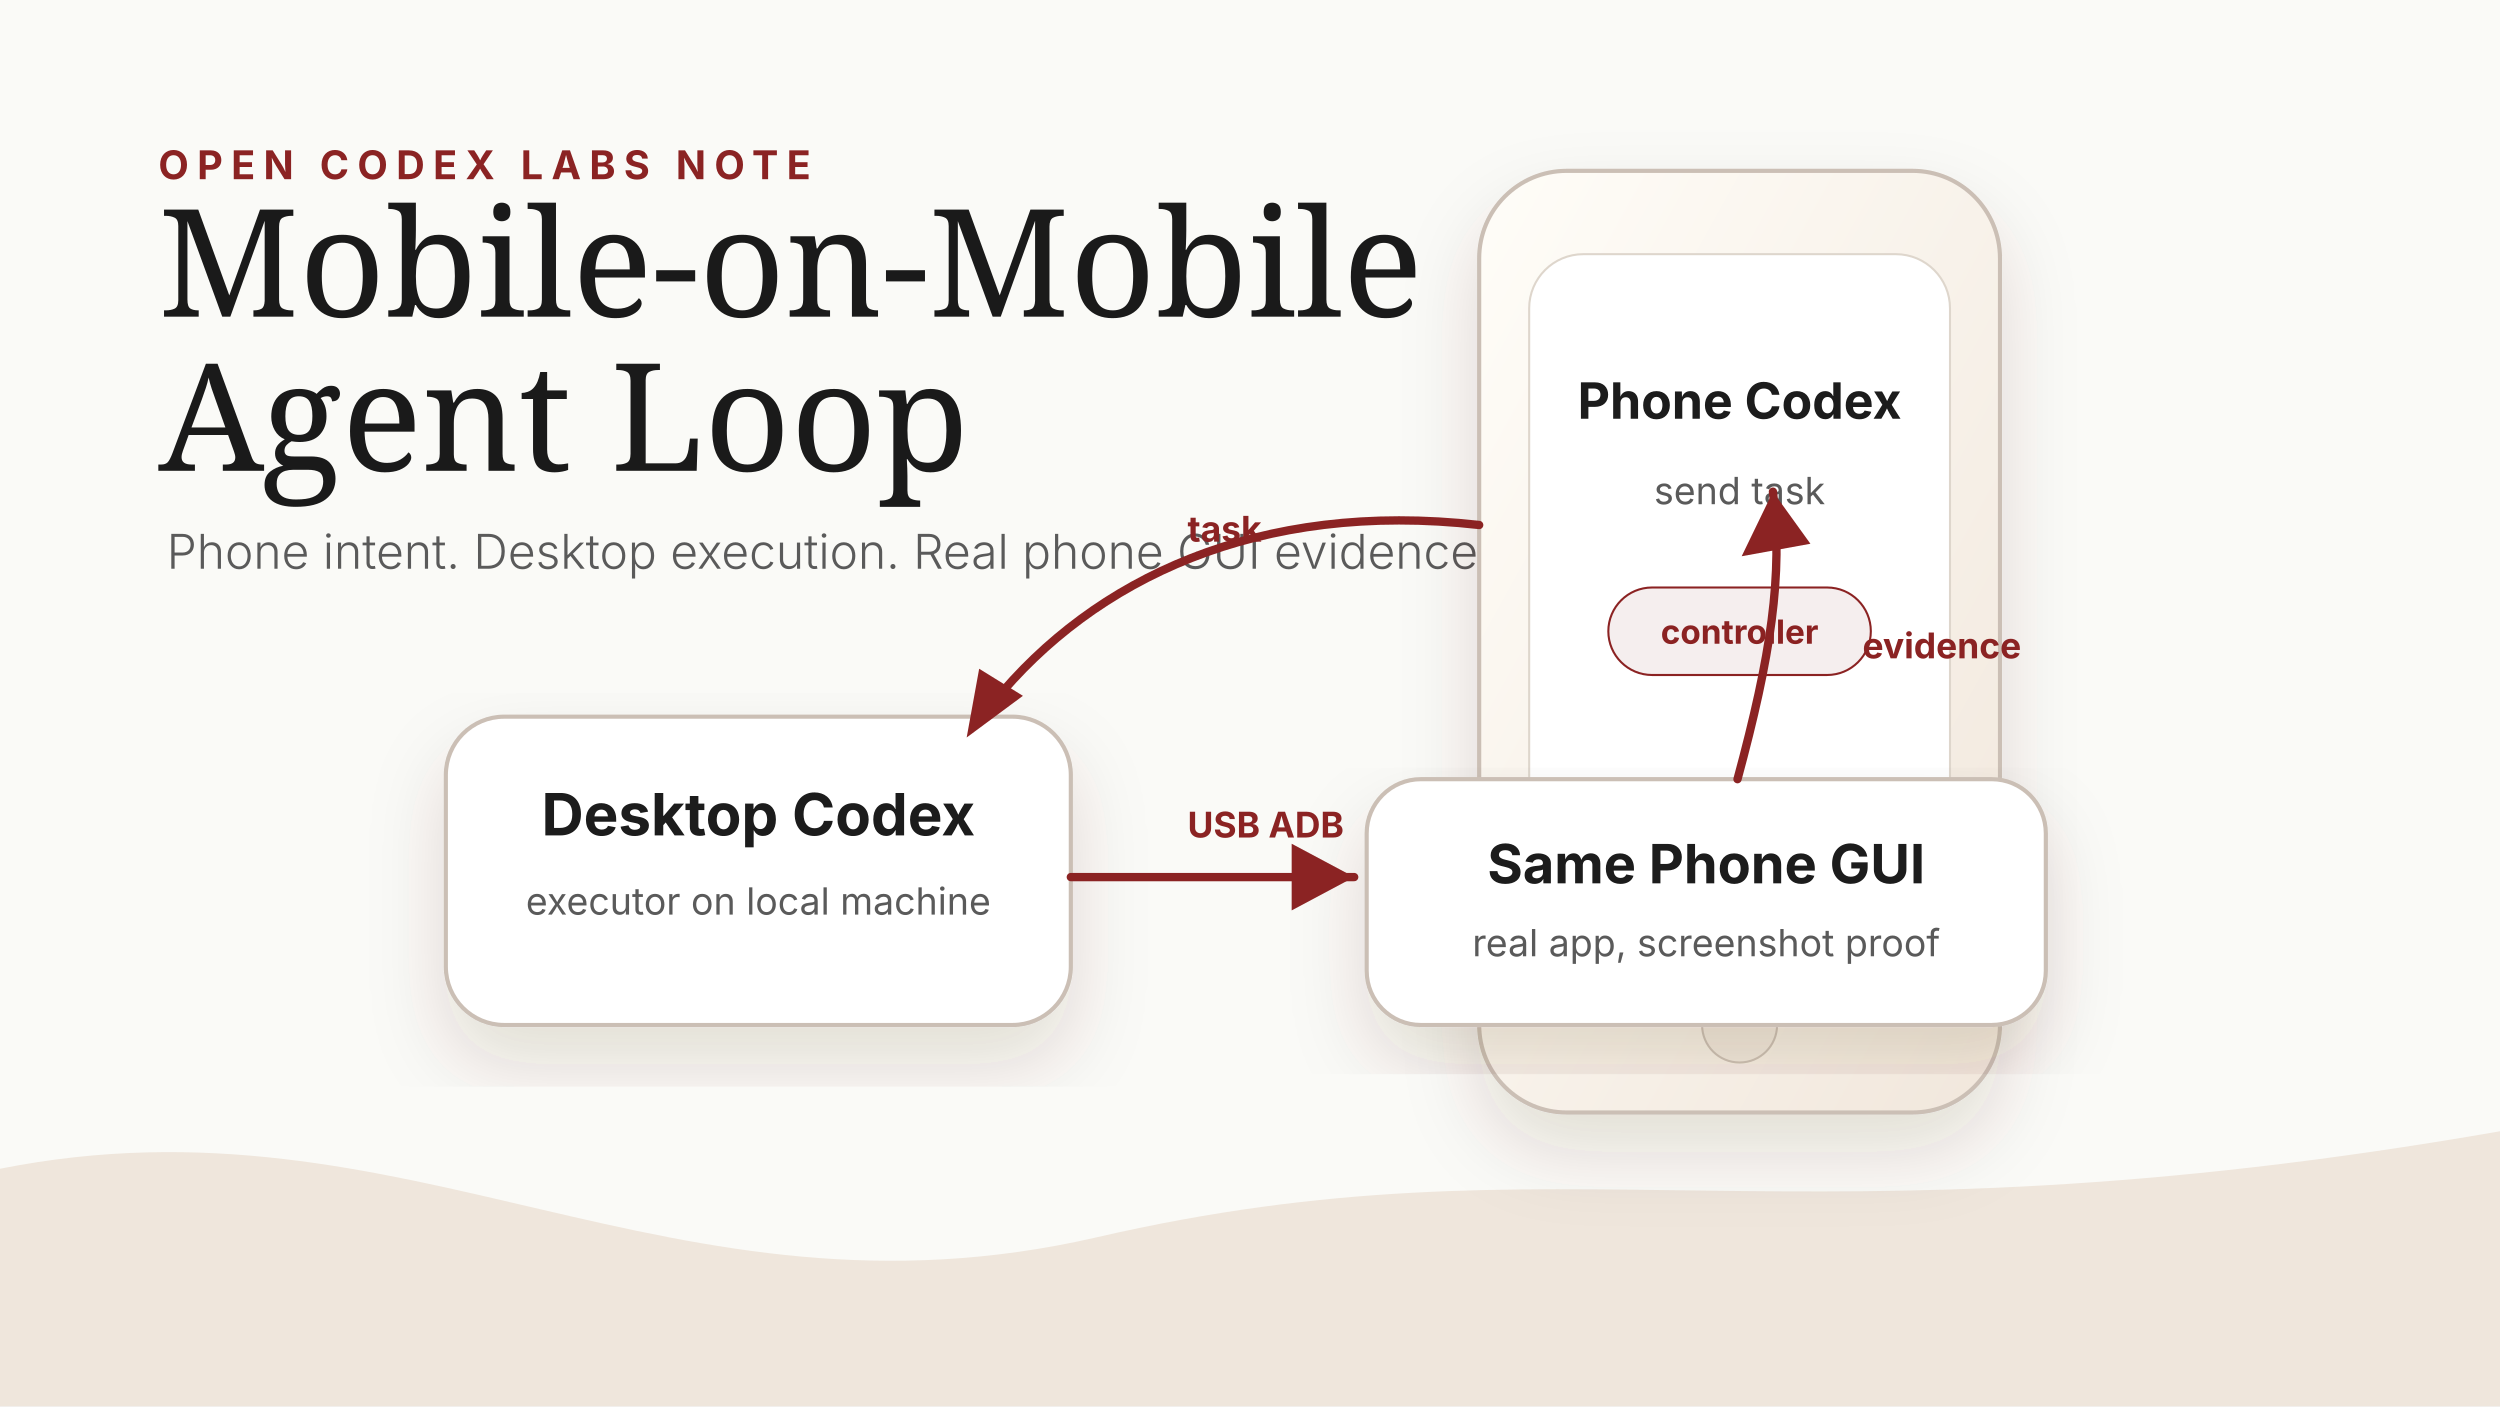
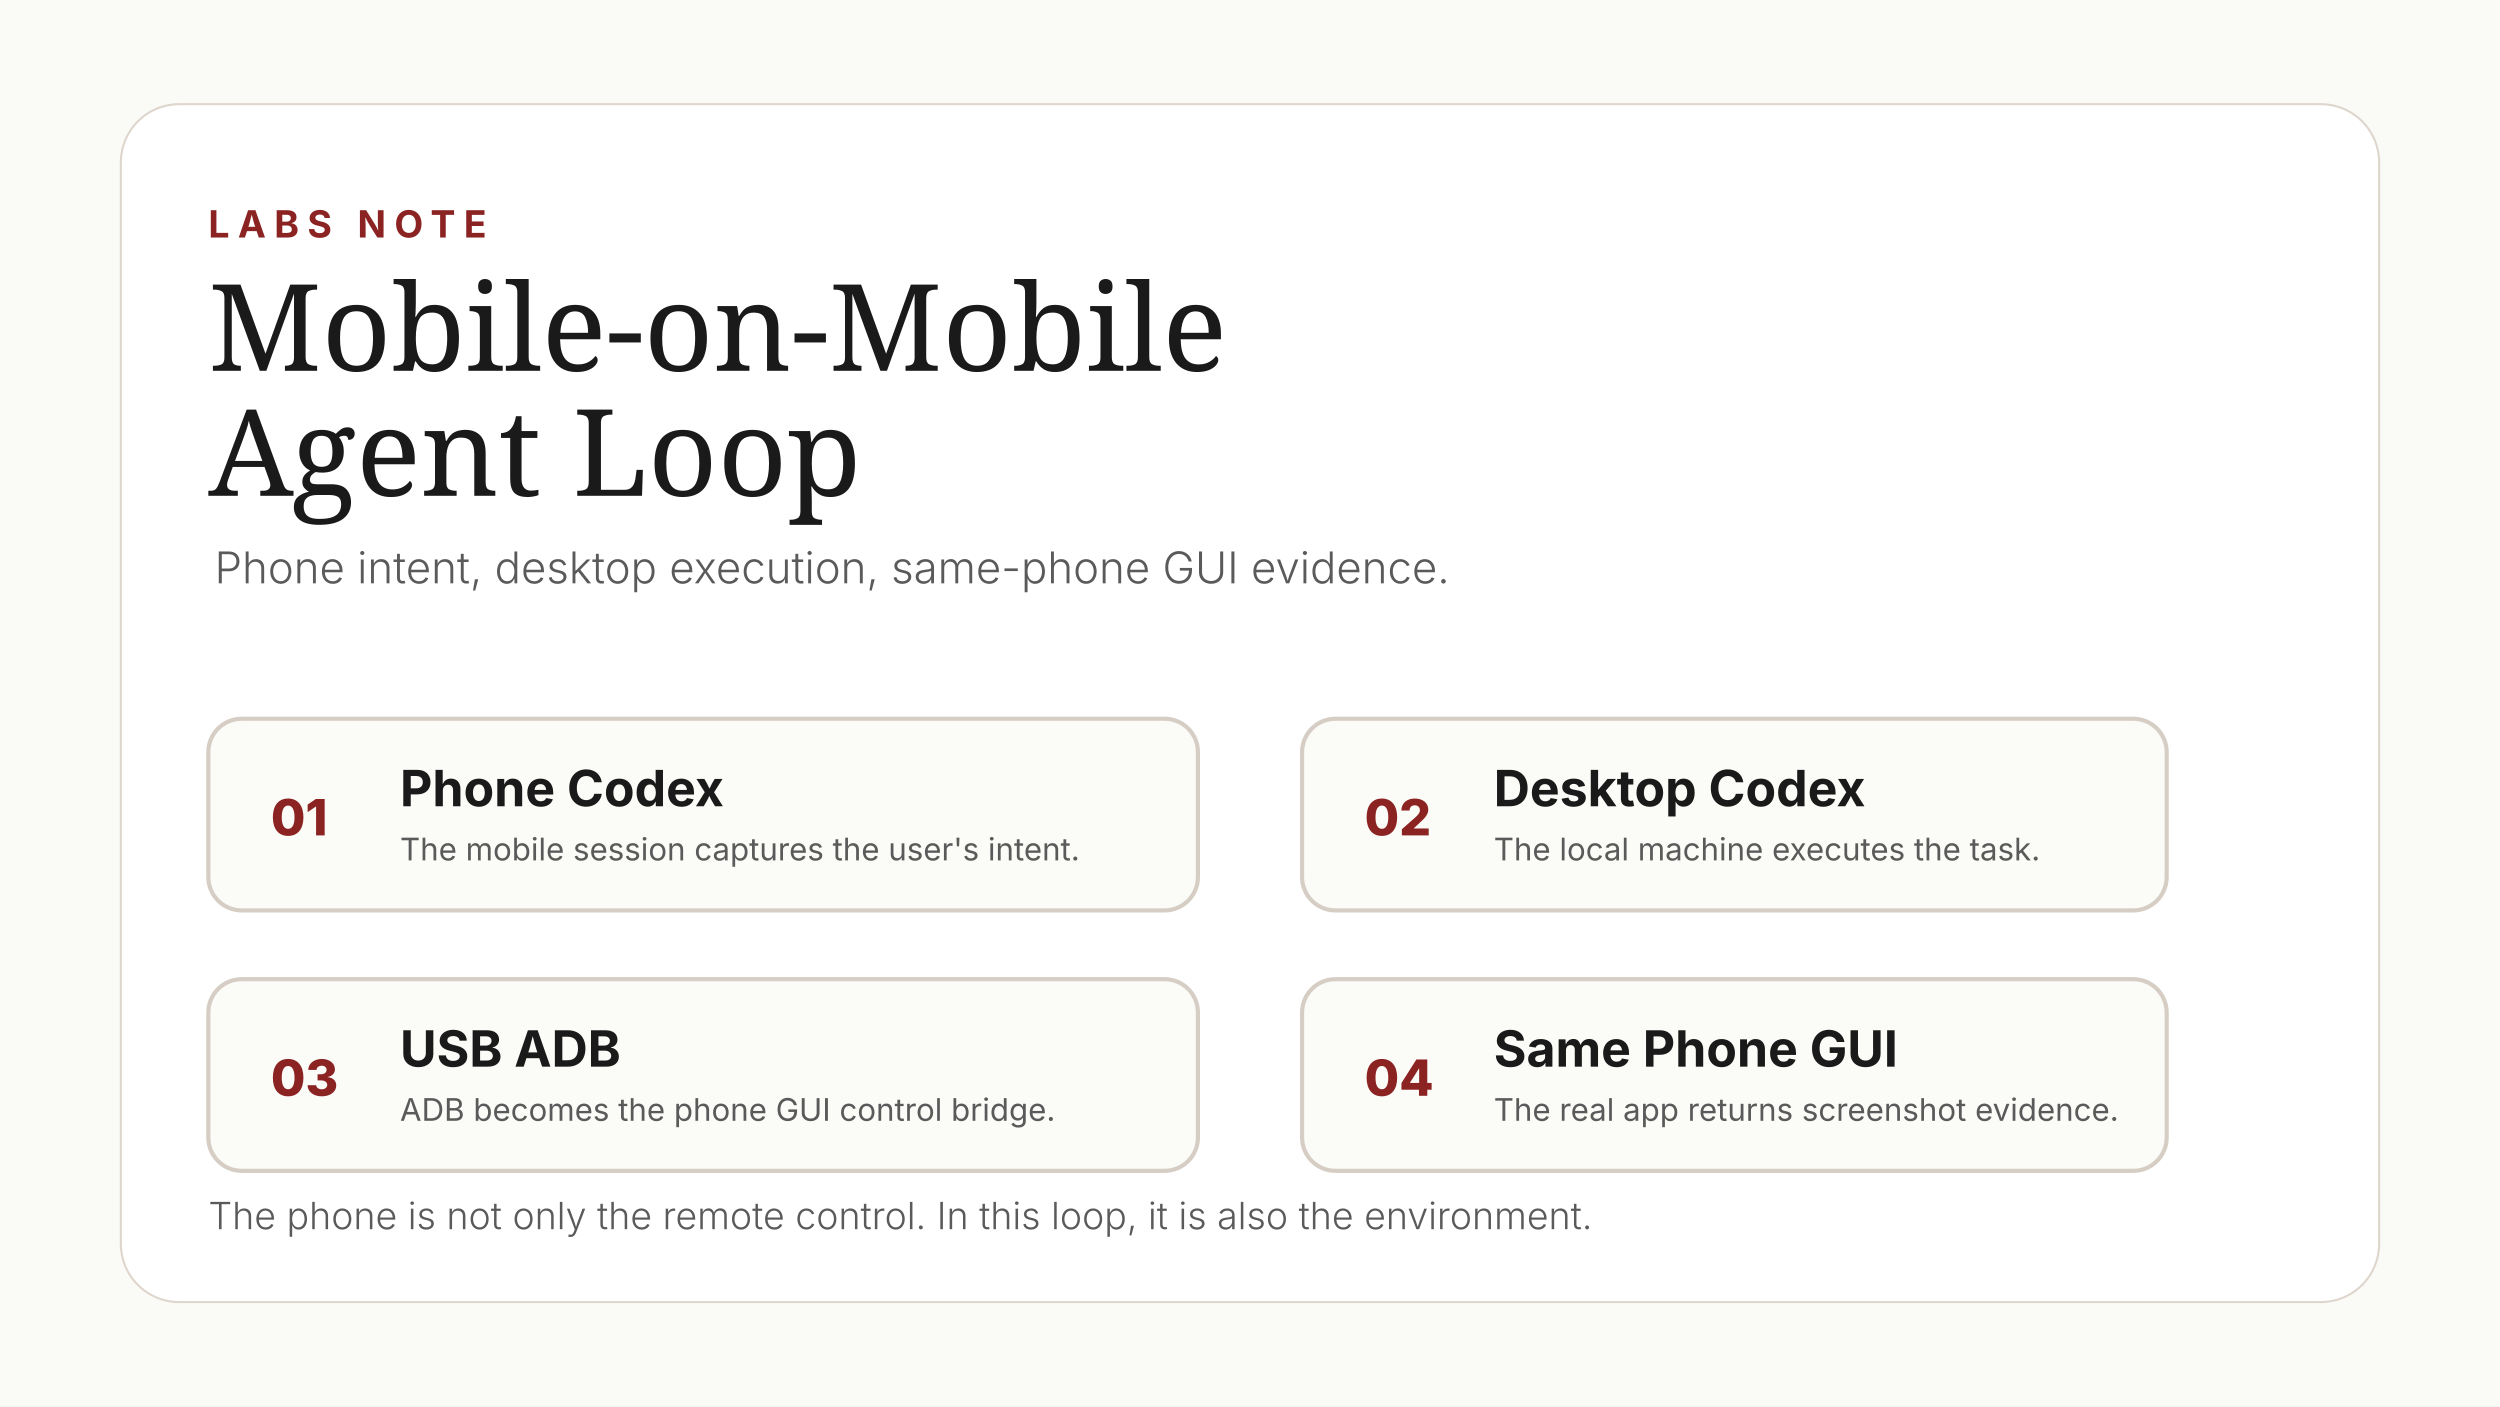
<svg xmlns="http://www.w3.org/2000/svg" width="1200" height="675" viewBox="0 0 1200 675" role="img" aria-labelledby="title desc">
-   <defs>
-     <linearGradient id="paper" x1="0" x2="1" y1="0" y2="1">
-       <stop offset="0" stop-color="#fffdf8" />
-       <stop offset="1" stop-color="#f1e7dc" />
-     </linearGradient>
-     <filter id="shadow" x="-20%" y="-20%" width="140%" height="140%">
-       <feDropShadow dx="0" dy="18" stdDeviation="18" flood-color="#5a3322" flood-opacity="0.14" />
-     </filter>
-   </defs>
  <rect width="1200" height="675" fill="#fafaf7" />
-   <path d="M0 561 C196 522 321 641 526 594 C751 542 856 603 1200 543 L1200 675 L0 675 Z" fill="#efe6dc" />
-   <text x="76" y="86" fill="#8b2323" font-family="Outfit, Inter, sans-serif" font-size="19" font-weight="700" letter-spacing="4">OPEN CODEX LABS NOTE</text>
-   <text x="76" y="152" fill="#1a1a1a" font-family="Newsreader, Georgia, serif" font-size="72" font-weight="500">Mobile-on-Mobile</text>
-   <text x="76" y="226" fill="#1a1a1a" font-family="Newsreader, Georgia, serif" font-size="72" font-weight="500">Agent Loop</text>
-   <text x="80" y="273" fill="#5a5a5a" font-family="Outfit, Inter, sans-serif" font-size="23" font-weight="300">Phone intent. Desktop execution. Real phone GUI evidence.</text>
-   <g filter="url(#shadow)">
-     <rect x="710" y="82" width="250" height="452" rx="42" fill="url(#paper)" stroke="#cbbfb5" stroke-width="2" />
-     <rect x="734" y="122" width="202" height="338" rx="26" fill="#ffffff" stroke="#ded6cc" />
-     <circle cx="835" cy="492" r="18" fill="#efe6dc" stroke="#cbbfb5" />
-     <text x="835" y="201" text-anchor="middle" fill="#1a1a1a" font-family="Outfit, Inter, sans-serif" font-size="24" font-weight="700">Phone Codex</text>
-     <text x="835" y="242" text-anchor="middle" fill="#5a5a5a" font-family="Outfit, Inter, sans-serif" font-size="18">send task</text>
-     <rect x="772" y="282" width="126" height="42" rx="21" fill="#f5eeee" stroke="#8b2323" />
-     <text x="835" y="309" text-anchor="middle" fill="#8b2323" font-family="Outfit, Inter, sans-serif" font-size="16" font-weight="700">controller</text>
+   <rect x="58" y="50" width="1084" height="575" rx="28" fill="#ffffff" stroke="#ded6cc" />
+   <text x="100" y="114" fill="#8b2323" font-family="Outfit, Inter, sans-serif" font-size="18" font-weight="700" letter-spacing="4">LABS NOTE</text>
+   <text x="100" y="178" fill="#1a1a1a" font-family="Newsreader, Georgia, serif" font-size="58" font-weight="500">Mobile-on-Mobile</text>
+   <text x="100" y="238" fill="#1a1a1a" font-family="Newsreader, Georgia, serif" font-size="58" font-weight="500">Agent Loop</text>
+   <text x="103" y="280" fill="#5a5a5a" font-family="Outfit, Inter, sans-serif" font-size="21" font-weight="300">Phone intent, desktop execution, same-phone GUI evidence.</text>
+   <g font-family="Outfit, Inter, sans-serif">
+     <g transform="translate(100 345)">
+       <rect width="475" height="92" rx="16" fill="#fbfbf8" stroke="#d6cec4" stroke-width="2" />
+       <text x="30" y="56" fill="#8b2323" font-size="24" font-weight="800">01</text>
+       <text x="92" y="42" fill="#1a1a1a" font-size="24" font-weight="700">Phone Codex</text>
+       <text x="92" y="68" fill="#5a5a5a" font-size="15">The mobile session captures the user's intent.</text>
+     </g>
+     <g transform="translate(625 345)">
+       <rect width="415" height="92" rx="16" fill="#fbfbf8" stroke="#d6cec4" stroke-width="2" />
+       <text x="30" y="56" fill="#8b2323" font-size="24" font-weight="800">02</text>
+       <text x="92" y="42" fill="#1a1a1a" font-size="24" font-weight="700">Desktop Codex</text>
+       <text x="92" y="68" fill="#5a5a5a" font-size="15">The local machine executes the task.</text>
+     </g>
+     <g transform="translate(100 470)">
+       <rect width="475" height="92" rx="16" fill="#fbfbf8" stroke="#d6cec4" stroke-width="2" />
+       <text x="30" y="56" fill="#8b2323" font-size="24" font-weight="800">03</text>
+       <text x="92" y="42" fill="#1a1a1a" font-size="24" font-weight="700">USB ADB</text>
+       <text x="92" y="68" fill="#5a5a5a" font-size="15">ADB becomes the phone GUI control bridge.</text>
+     </g>
+     <g transform="translate(625 470)">
+       <rect width="415" height="92" rx="16" fill="#fbfbf8" stroke="#d6cec4" stroke-width="2" />
+       <text x="30" y="56" fill="#8b2323" font-size="24" font-weight="800">04</text>
+       <text x="92" y="42" fill="#1a1a1a" font-size="24" font-weight="700">Same Phone GUI</text>
+       <text x="92" y="68" fill="#5a5a5a" font-size="15">The real app returns screenshot evidence.</text>
+     </g>
  </g>
-   <g filter="url(#shadow)">
-     <rect x="214" y="344" width="300" height="148" rx="28" fill="#ffffff" stroke="#cbbfb5" stroke-width="2" />
-     <text x="364" y="401" text-anchor="middle" fill="#1a1a1a" font-family="Outfit, Inter, sans-serif" font-size="28" font-weight="700">Desktop Codex</text>
-     <text x="364" y="439" text-anchor="middle" fill="#5a5a5a" font-family="Outfit, Inter, sans-serif" font-size="18">executor on local machine</text>
-   </g>
-   <g filter="url(#shadow)">
-     <rect x="656" y="374" width="326" height="118" rx="26" fill="#ffffff" stroke="#cbbfb5" stroke-width="2" />
-     <text x="819" y="424" text-anchor="middle" fill="#1a1a1a" font-family="Outfit, Inter, sans-serif" font-size="26" font-weight="700">Same Phone GUI</text>
-     <text x="819" y="459" text-anchor="middle" fill="#5a5a5a" font-family="Outfit, Inter, sans-serif" font-size="18">real app, screenshot proof</text>
-   </g>
-   <path d="M710 252 C604 240 525 278 477 337" fill="none" stroke="#8b2323" stroke-width="4" stroke-linecap="round" />
-   <path d="M491 334 L464 354 L470 321" fill="#8b2323" />
-   <text x="570" y="260" fill="#8b2323" font-family="Outfit, Inter, sans-serif" font-size="17" font-weight="700">task</text>
-   <path d="M514 421 L650 421" fill="none" stroke="#8b2323" stroke-width="4" stroke-linecap="round" />
-   <path d="M650 421 L620 405 L620 437" fill="#8b2323" />
-   <text x="570" y="402" fill="#8b2323" font-family="Outfit, Inter, sans-serif" font-size="17" font-weight="700">USB ADB</text>
-   <path d="M834 374 C850 315 856 276 851 236" fill="none" stroke="#8b2323" stroke-width="4" stroke-linecap="round" />
-   <path d="M851 236 L836 267 L869 261" fill="#8b2323" />
-   <text x="894" y="316" fill="#8b2323" font-family="Outfit, Inter, sans-serif" font-size="17" font-weight="700">evidence</text>
+   <text x="100" y="590" fill="#5a5a5a" font-family="Outfit, Inter, sans-serif" font-size="18" font-weight="300">The phone is not only the remote control. In this loop, it is also the environment.</text>
</svg>
